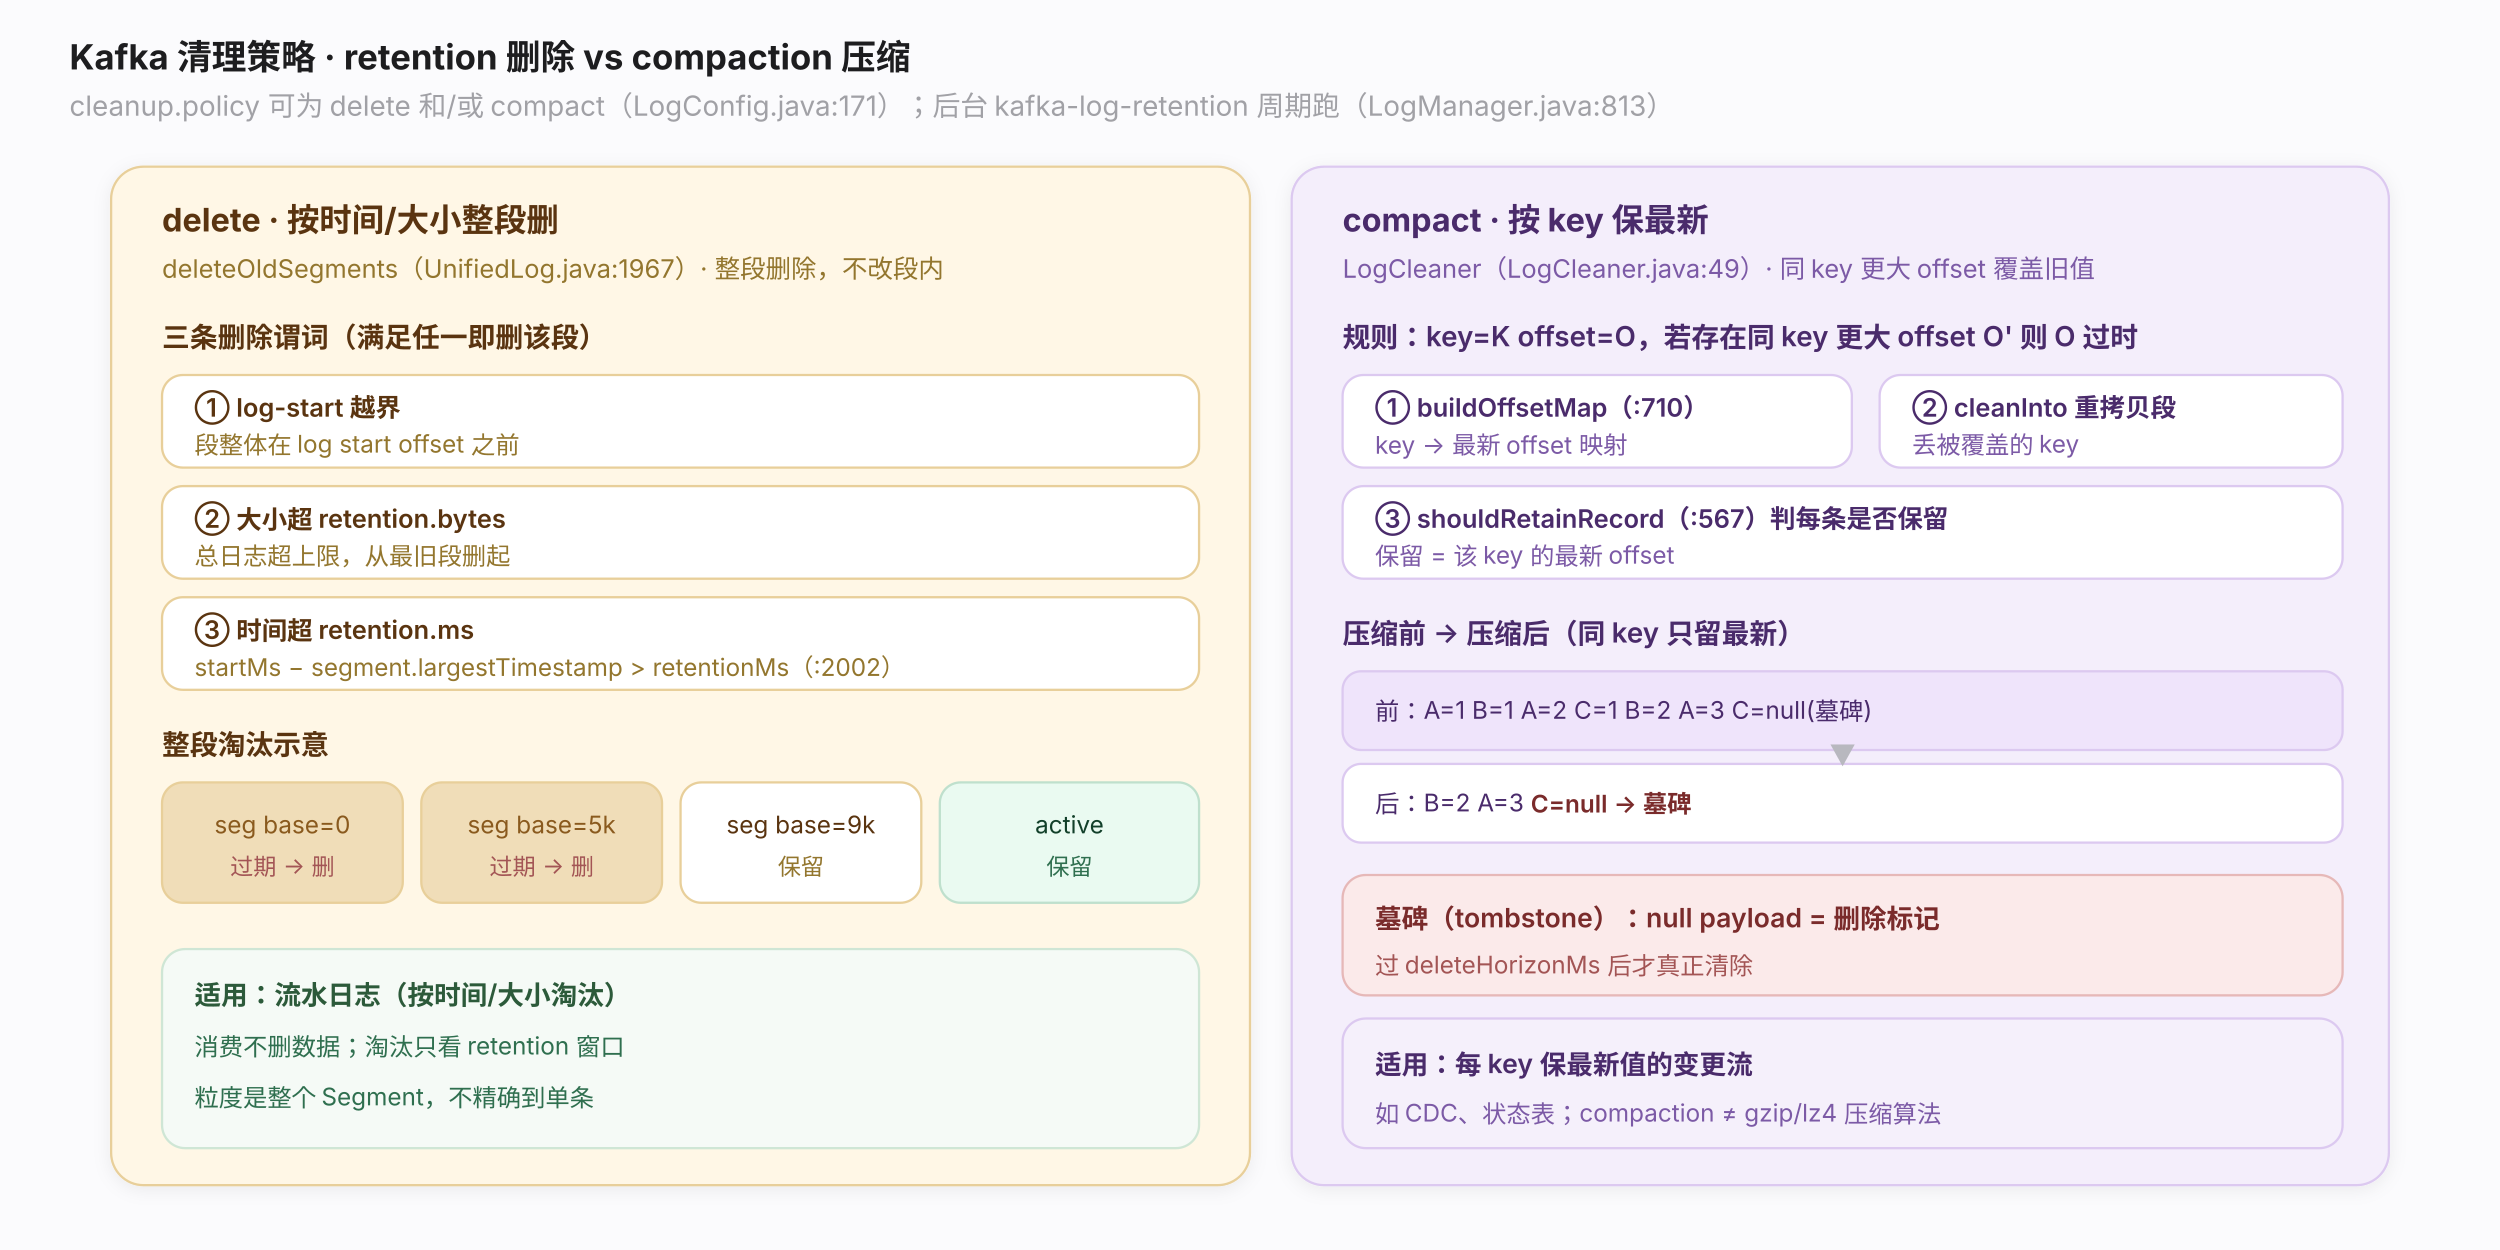
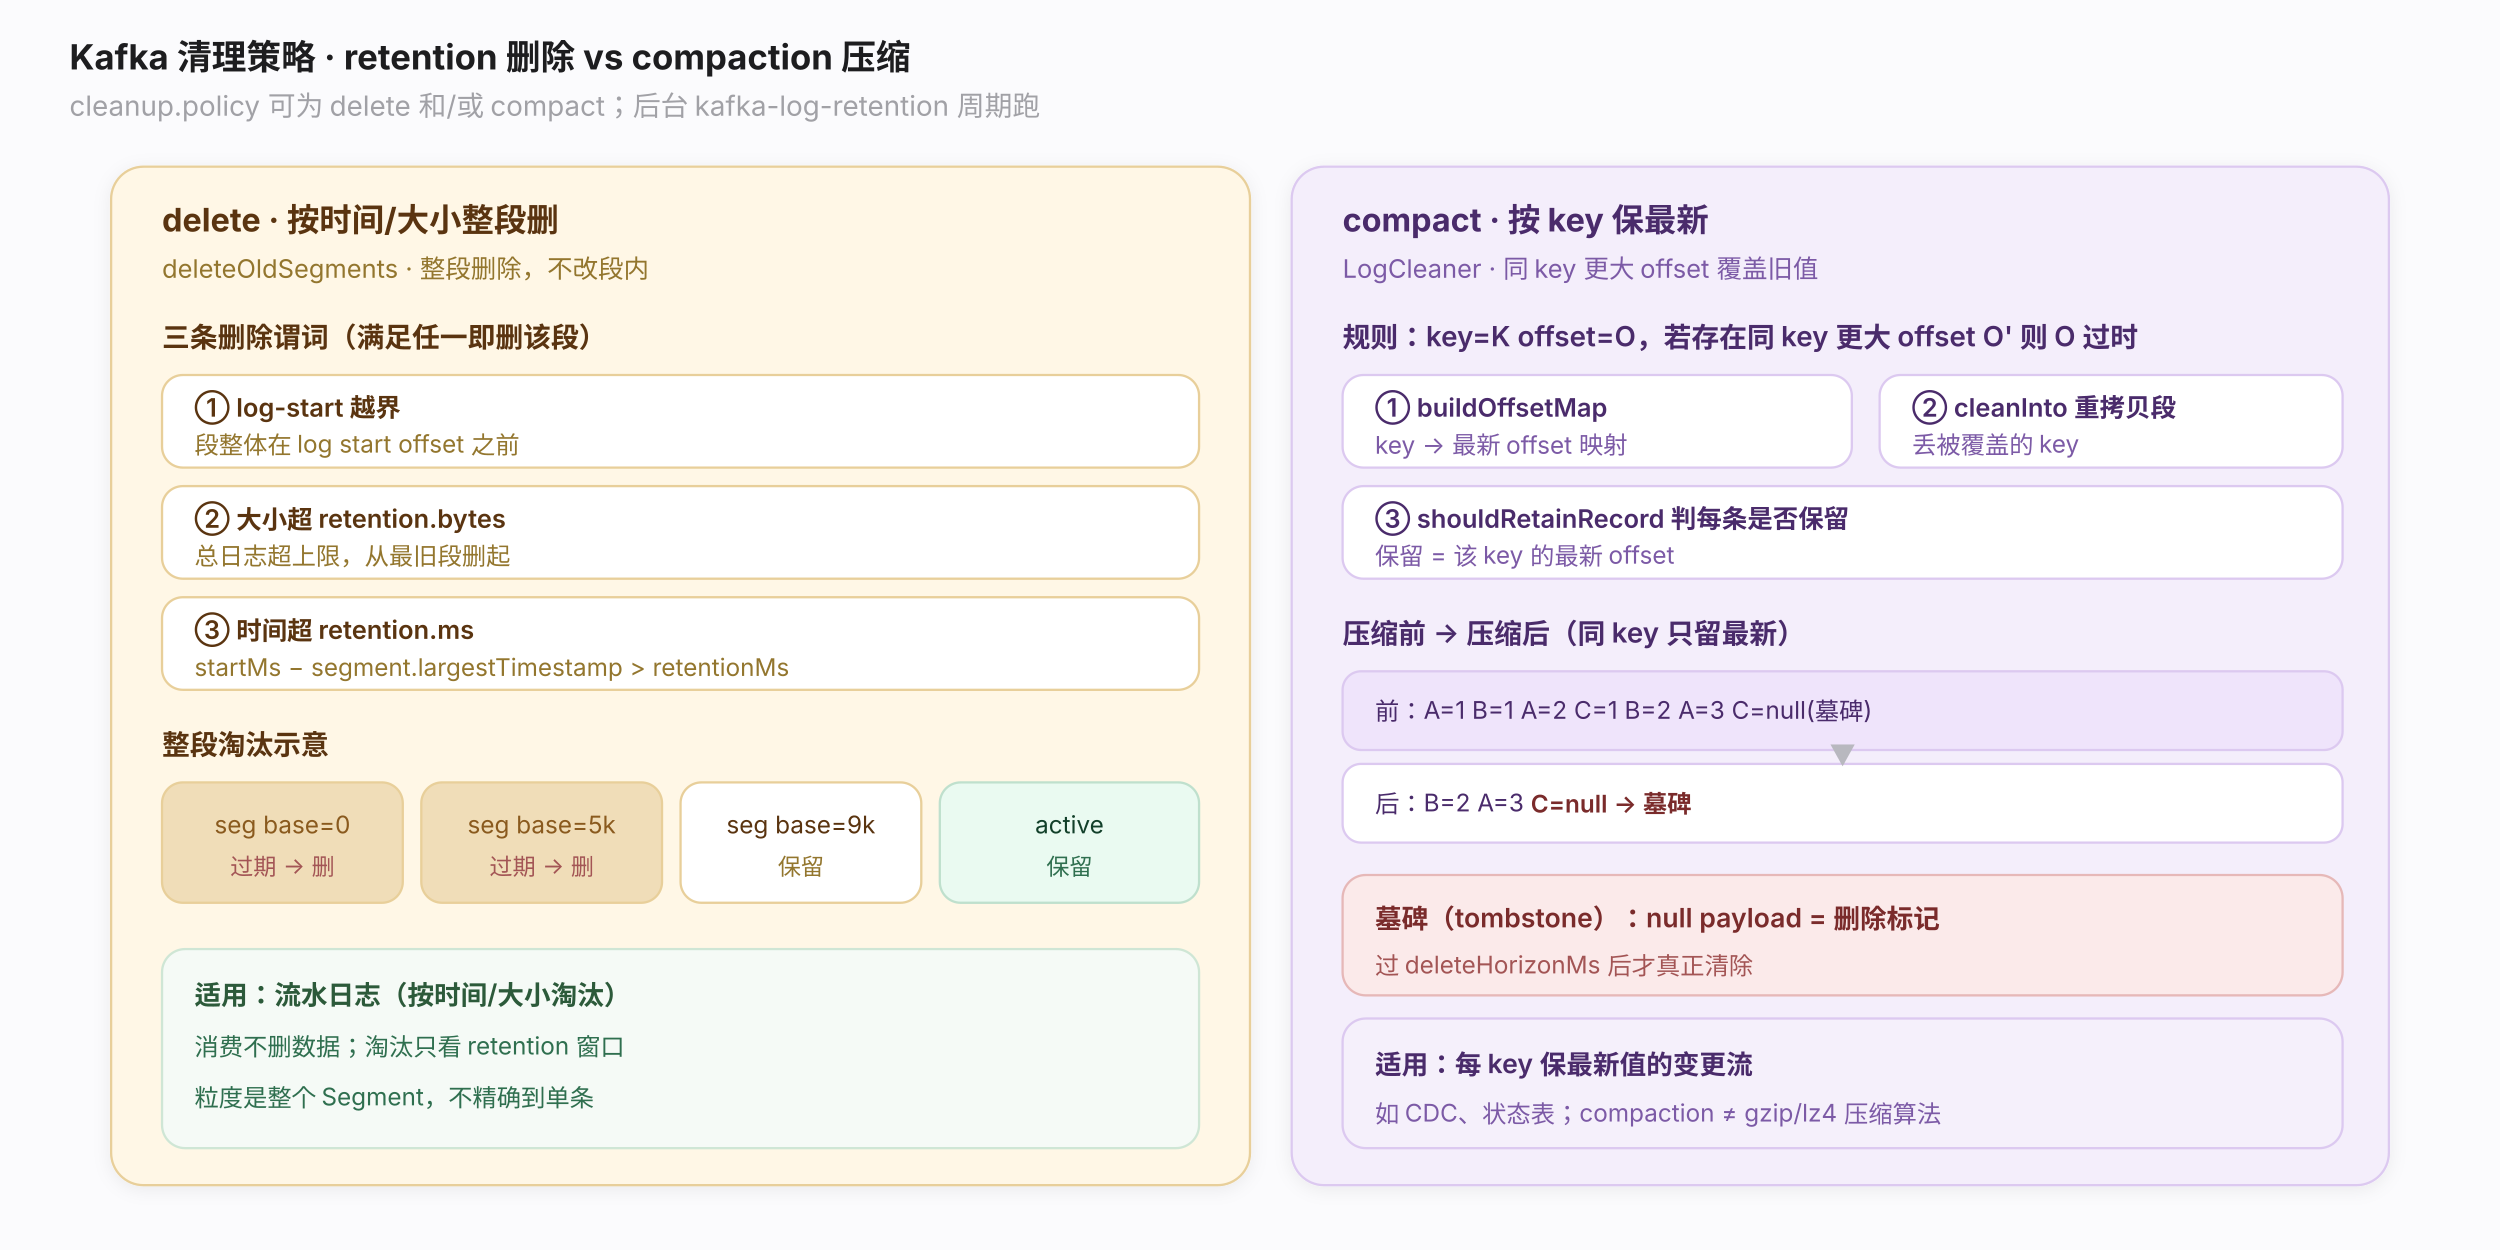
<svg xmlns="http://www.w3.org/2000/svg" width="1080" height="540" viewBox="0 0 1080 540" font-family="-apple-system,BlinkMacSystemFont,'SF Pro Display','Helvetica Neue','PingFang SC','Microsoft YaHei',sans-serif">
  <defs>
    <filter id="soft" x="-20%" y="-20%" width="140%" height="140%">
      <feDropShadow dx="0" dy="1.5" stdDeviation="4" flood-color="#1d1d1f" flood-opacity="0.07" />
    </filter>
    <marker id="ar" viewBox="0 0 10 10" refX="8" refY="5" markerWidth="7" markerHeight="7" orient="auto-start-reverse">
      <path d="M0,0 L9,5 L0,10 z" fill="#b8b8bf" />
    </marker>
  </defs>
  <rect width="1080" height="540" fill="#fbfbfd" />
  <text x="30" y="30" font-size="15" font-weight="700" fill="#1d1d1f">Kafka 清理策略 · retention 删除 vs compaction 压缩</text>
-   <text x="30" y="50" font-size="12" fill="#a1a1a6">cleanup.policy 可为 delete 和/或 compact（LogConfig.java:171）；后台 kafka-log-retention 周期跑（LogManager.java:813）</text>
+   <text x="30" y="50" font-size="12" fill="#a1a1a6">cleanup.policy 可为 delete 和/或 compact；后台 kafka-log-retention 周期跑</text>
  <rect x="48" y="72" width="492" height="440" rx="14" fill="#fff7e6" stroke="#e8cf9a" filter="url(#soft)" />
  <text x="70" y="100" font-size="14" font-weight="700" fill="#5a3410">delete · 按时间/大小整段删</text>
-   <text x="70" y="120" font-size="11" fill="#93762e">deleteOldSegments（UnifiedLog.java:1967）· 整段删除，不改段内</text>
+   <text x="70" y="120" font-size="11" fill="#93762e">deleteOldSegments · 整段删除，不改段内</text>
  <text x="70" y="150" font-size="12" font-weight="600" fill="#5a3410">三条删除谓词（满足任一即删该段）</text>
  <rect x="70" y="162" width="448" height="40" rx="9" fill="#ffffff" stroke="#e8cf9a" />
  <text x="84" y="180" font-size="11" font-weight="600" fill="#5a3410">① log-start 越界</text>
  <text x="84" y="196" font-size="10.5" fill="#93762e">段整体在 log start offset 之前</text>
  <rect x="70" y="210" width="448" height="40" rx="9" fill="#ffffff" stroke="#e8cf9a" />
  <text x="84" y="228" font-size="11" font-weight="600" fill="#5a3410">② 大小超 retention.bytes</text>
  <text x="84" y="244" font-size="10.5" fill="#93762e">总日志超上限，从最旧段删起</text>
  <rect x="70" y="258" width="448" height="40" rx="9" fill="#ffffff" stroke="#e8cf9a" />
  <text x="84" y="276" font-size="11" font-weight="600" fill="#5a3410">③ 时间超 retention.ms</text>
-   <text x="84" y="292" font-size="10.5" fill="#93762e">startMs − segment.largestTimestamp &gt; retentionMs（:2002）</text>
+   <text x="84" y="292" font-size="10.5" fill="#93762e">startMs − segment.largestTimestamp &gt; retentionMs</text>
  <text x="70" y="326" font-size="12" font-weight="600" fill="#5a3410">整段淘汰示意</text>
  <rect x="70" y="338" width="104" height="52" rx="9" fill="#f0ddb8" stroke="#e8cf9a" />
  <text x="122" y="360" font-size="10.5" fill="#8a5a1e" text-anchor="middle">seg base=0</text>
  <text x="122" y="378" font-size="10" fill="#a35555" text-anchor="middle">过期 → 删</text>
  <rect x="182" y="338" width="104" height="52" rx="9" fill="#f0ddb8" stroke="#e8cf9a" />
  <text x="234" y="360" font-size="10.5" fill="#8a5a1e" text-anchor="middle">seg base=5k</text>
  <text x="234" y="378" font-size="10" fill="#a35555" text-anchor="middle">过期 → 删</text>
  <rect x="294" y="338" width="104" height="52" rx="9" fill="#ffffff" stroke="#e8cf9a" />
  <text x="346" y="360" font-size="10.5" fill="#5a3410" text-anchor="middle">seg base=9k</text>
  <text x="346" y="378" font-size="10" fill="#93762e" text-anchor="middle">保留</text>
  <rect x="406" y="338" width="112" height="52" rx="9" fill="#eafaf1" stroke="#bfe0cd" />
  <text x="462" y="360" font-size="10.5" fill="#12402a" text-anchor="middle">active</text>
  <text x="462" y="378" font-size="10" fill="#2f6f4f" text-anchor="middle">保留</text>
  <rect x="70" y="410" width="448" height="86" rx="10" fill="#f5faf6" stroke="#cfe6d5" />
  <text x="84" y="434" font-size="11.5" font-weight="600" fill="#2c5a3a">适用：流水日志（按时间/大小淘汰）</text>
  <text x="84" y="456" font-size="10.5" fill="#2f6f4f">消费不删数据；淘汰只看 retention 窗口</text>
  <text x="84" y="478" font-size="10.5" fill="#2f6f4f">粒度是整个 Segment，不精确到单条</text>
  <rect x="558" y="72" width="474" height="440" rx="14" fill="#f4eefb" stroke="#dcc9f0" filter="url(#soft)" />
  <text x="580" y="100" font-size="14" font-weight="700" fill="#4a2b6b">compact · 按 key 保最新</text>
-   <text x="580" y="120" font-size="11" fill="#7c5aa6">LogCleaner（LogCleaner.java:49）· 同 key 更大 offset 覆盖旧值</text>
+   <text x="580" y="120" font-size="11" fill="#7c5aa6">LogCleaner · 同 key 更大 offset 覆盖旧值</text>
  <text x="580" y="150" font-size="12" font-weight="600" fill="#4a2b6b">规则：key=K offset=O，若存在同 key 更大 offset O' 则 O 过时</text>
  <rect x="580" y="162" width="220" height="40" rx="9" fill="#ffffff" stroke="#dcc9f0" />
-   <text x="594" y="180" font-size="11" font-weight="600" fill="#4a2b6b">① buildOffsetMap（:710）</text>
+   <text x="594" y="180" font-size="11" font-weight="600" fill="#4a2b6b">① buildOffsetMap</text>
  <text x="594" y="196" font-size="10.5" fill="#7c5aa6">key → 最新 offset 映射</text>
  <rect x="812" y="162" width="200" height="40" rx="9" fill="#ffffff" stroke="#dcc9f0" />
  <text x="826" y="180" font-size="11" font-weight="600" fill="#4a2b6b">② cleanInto 重拷贝段</text>
  <text x="826" y="196" font-size="10.5" fill="#7c5aa6">丢被覆盖的 key</text>
  <rect x="580" y="210" width="432" height="40" rx="9" fill="#ffffff" stroke="#dcc9f0" />
-   <text x="594" y="228" font-size="11" font-weight="600" fill="#4a2b6b">③ shouldRetainRecord（:567）判每条是否保留</text>
+   <text x="594" y="228" font-size="11" font-weight="600" fill="#4a2b6b">③ shouldRetainRecord 判每条是否保留</text>
  <text x="594" y="244" font-size="10.5" fill="#7c5aa6">保留 = 该 key 的最新 offset</text>
  <text x="580" y="278" font-size="12" font-weight="600" fill="#4a2b6b">压缩前 → 压缩后（同 key 只留最新）</text>
  <rect x="580" y="290" width="432" height="34" rx="8" fill="#efe4fb" stroke="#dcc9f0" />
  <text x="594" y="311" font-size="10.5" fill="#4a2b6b">前：A=1  B=1  A=2  C=1  B=2  A=3  C=null(墓碑)</text>
  <rect x="580" y="330" width="432" height="34" rx="8" fill="#ffffff" stroke="#dcc9f0" />
  <text x="594" y="351" font-size="10.5" fill="#4a2b6b">后：B=2  A=3  <tspan font-weight="600" fill="#7a2b2b">C=null → 墓碑</tspan>
  </text>
  <polyline points="796,324 796,330" fill="none" stroke="#c7c7cc" stroke-width="1.5" marker-end="url(#ar)" />
  <rect x="580" y="378" width="432" height="52" rx="10" fill="#fbeaea" stroke="#e6b8b8" />
  <text x="594" y="401" font-size="11.5" font-weight="600" fill="#7a2b2b">墓碑（tombstone）：null payload = 删除标记</text>
  <text x="594" y="421" font-size="10.5" fill="#a35555">过 deleteHorizonMs 后才真正清除</text>
  <rect x="580" y="440" width="432" height="56" rx="10" fill="#f5f0fb" stroke="#dcc9f0" />
  <text x="594" y="464" font-size="11.5" font-weight="600" fill="#4a2b6b">适用：每 key 保最新值的变更流</text>
  <text x="594" y="485" font-size="10.5" fill="#7c5aa6">如 CDC、状态表；compaction ≠ gzip/lz4 压缩算法</text>
</svg>
